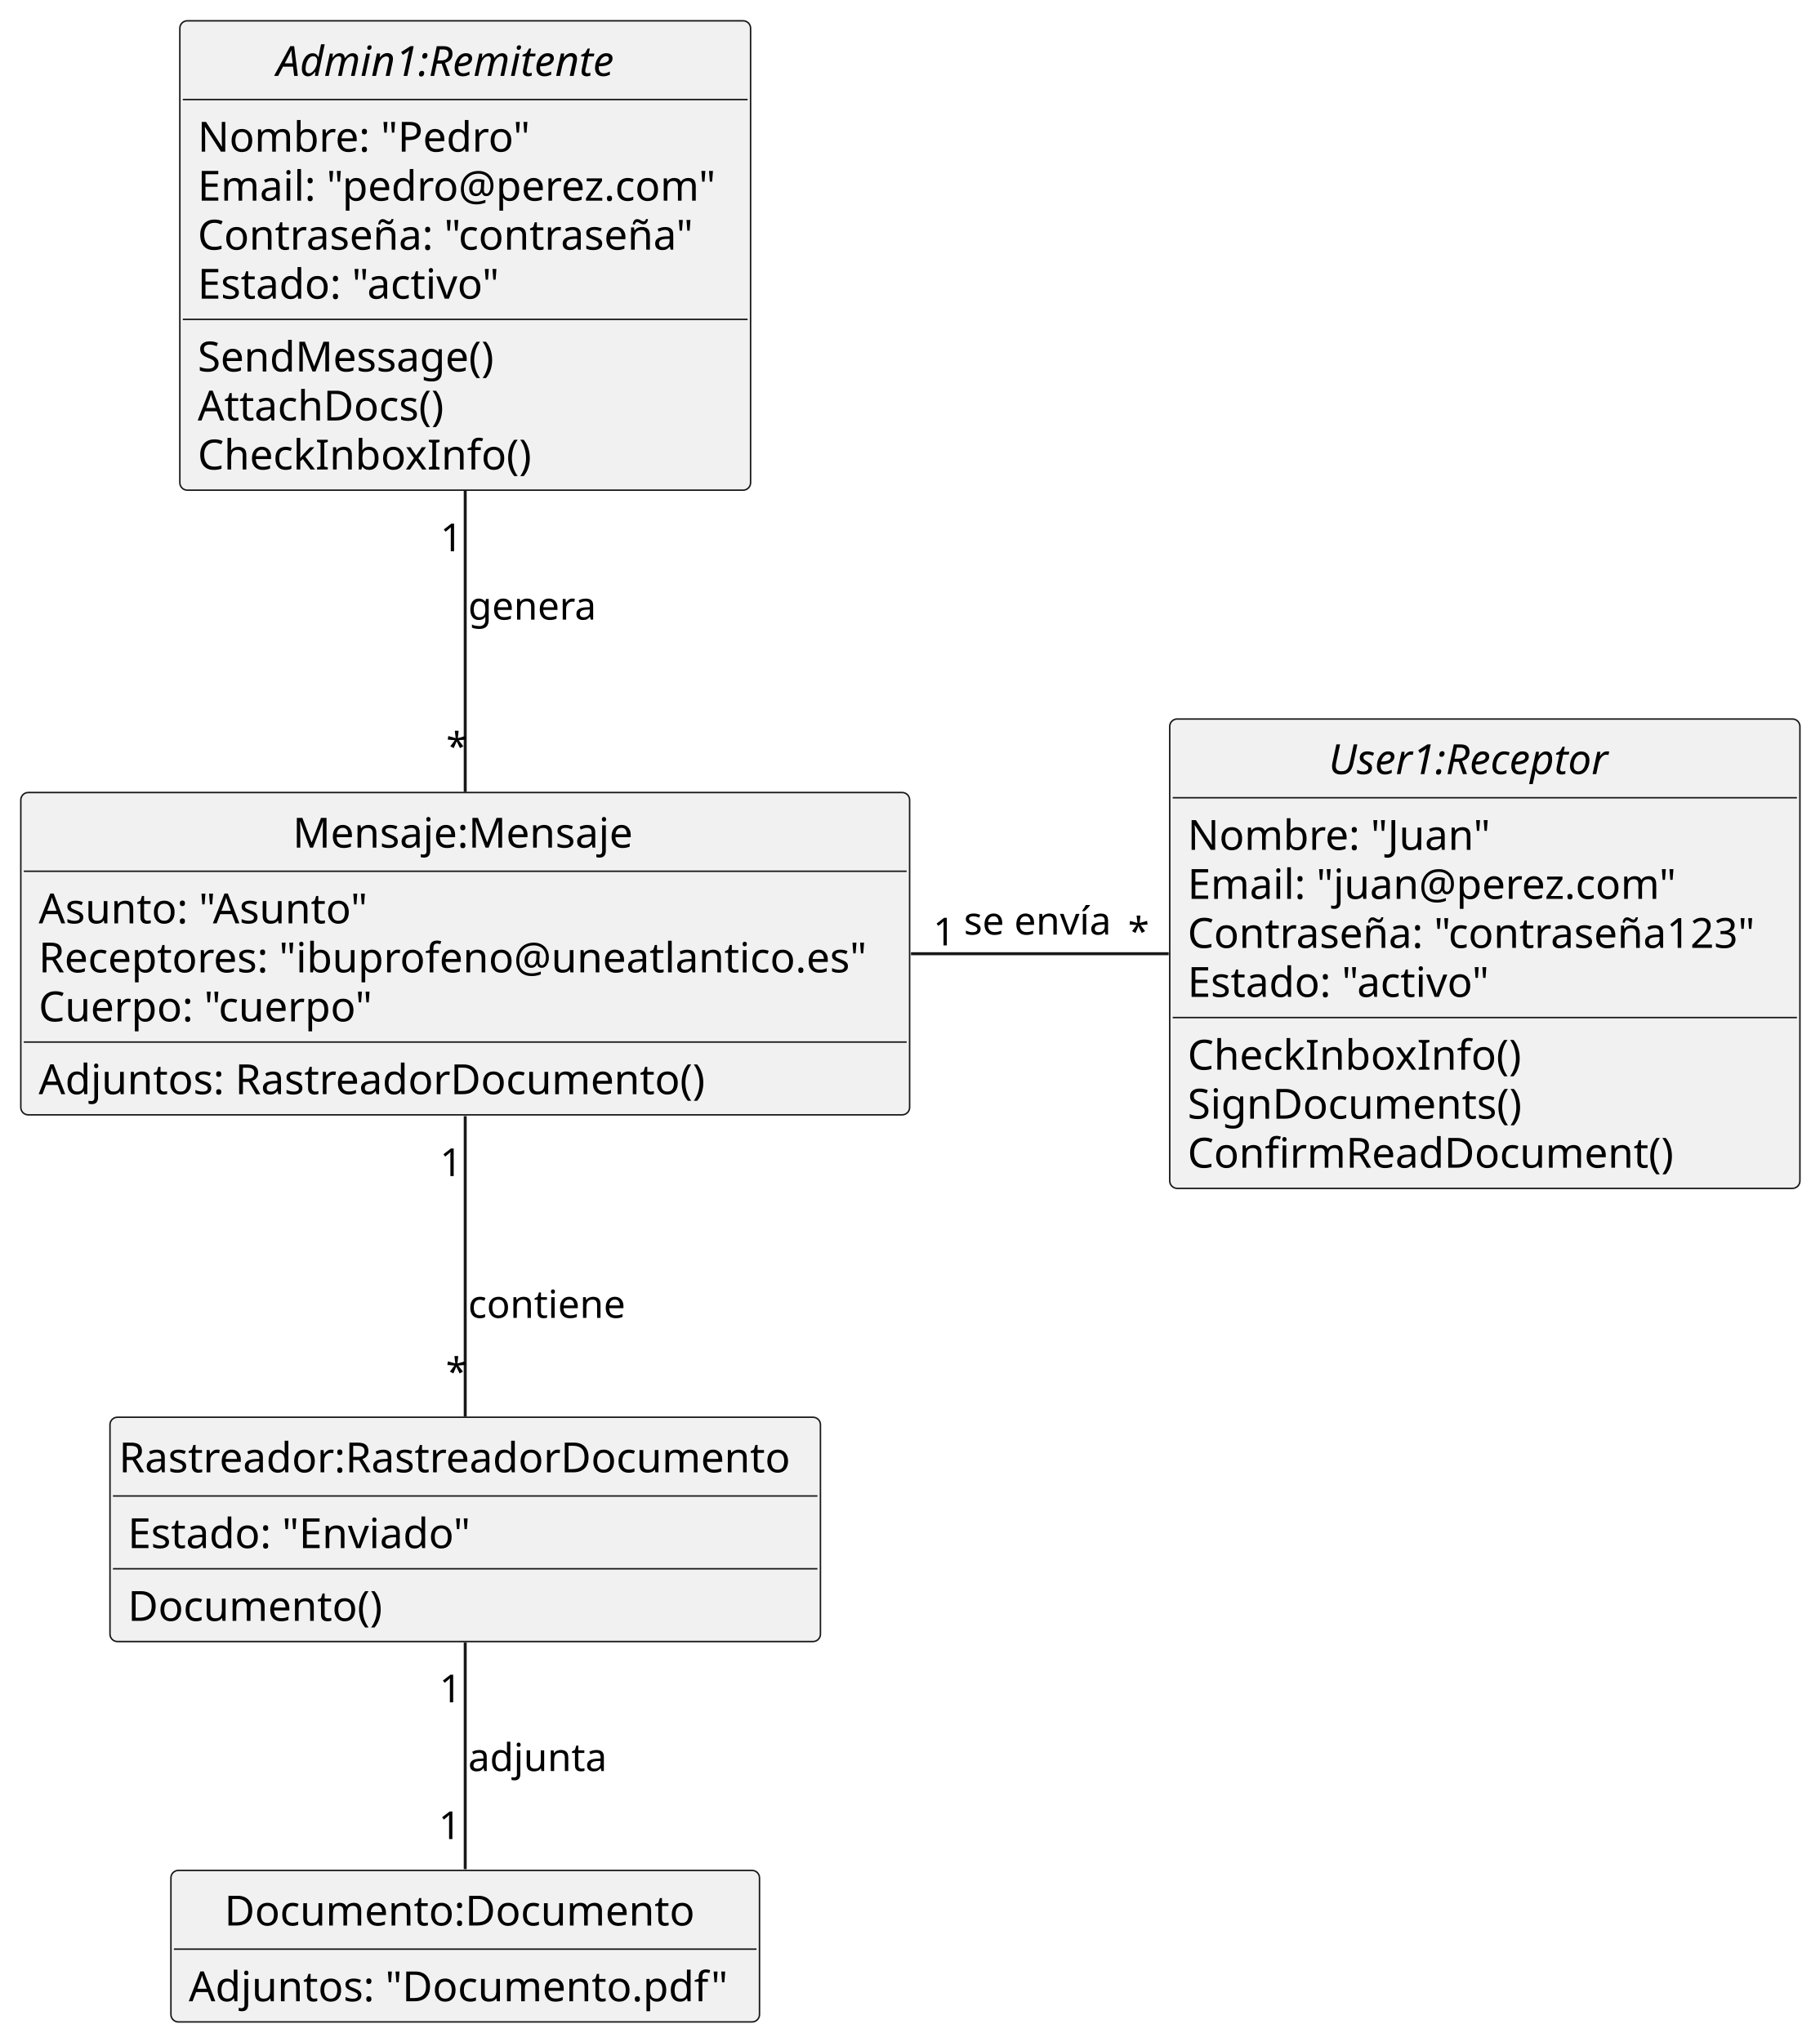
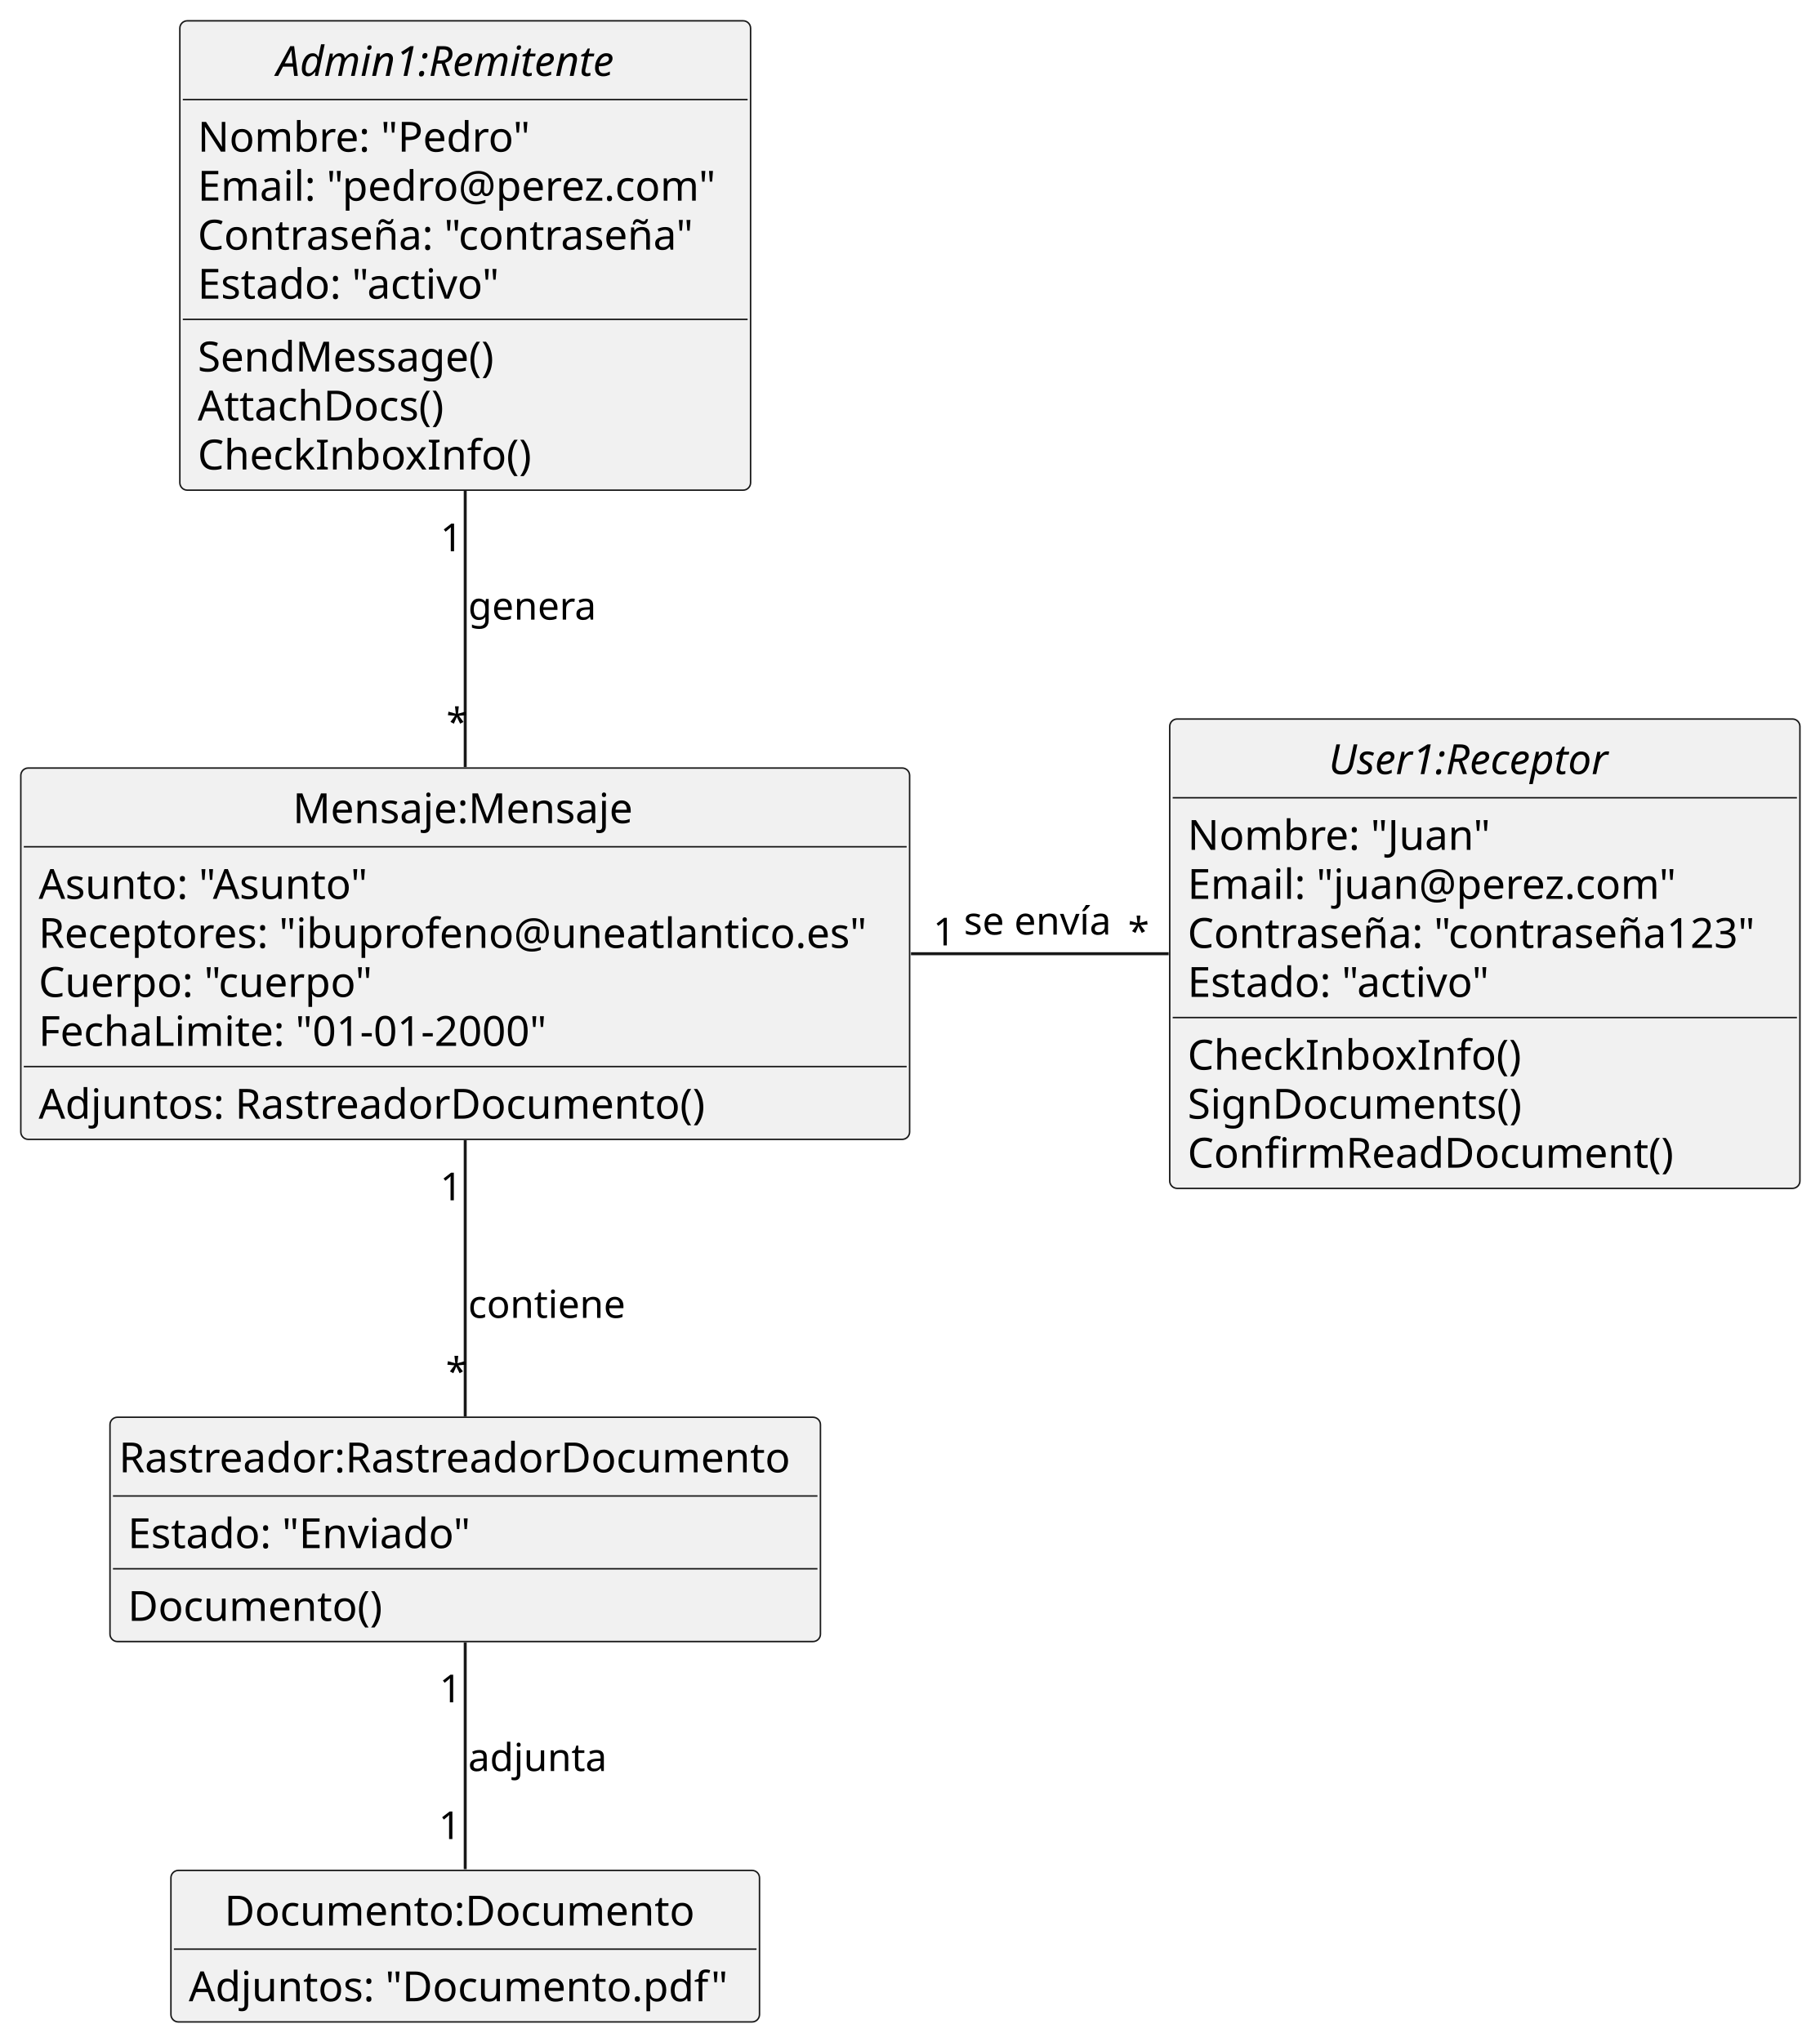
<svg xmlns="http://www.w3.org/2000/svg" contentStyleType="text/css" height="687px" preserveAspectRatio="none" style="width:612px;height:687px;background:#FFFFFF;" version="1.1" viewBox="0 0 612 687" width="612px" zoomAndPan="magnify">
  <defs />
  <g>
    <g id="elem_Admin1:Remitente">
      <rect codeLine="3" fill="#F1F1F1" height="157.906" id="Admin1:Remitente" rx="2.5" ry="2.5" style="stroke:#181818;stroke-width:0.5;" width="192" x="60.5" y="7" />
      <text fill="#000000" font-family="sans-serif" font-size="14" font-style="italic" lengthAdjust="spacing" textLength="127" x="93" y="25.535">Admin1:Remitente</text>
      <line style="stroke:#181818;stroke-width:0.5;" x1="61.5" x2="251.5" y1="33.488" y2="33.488" />
      <text fill="#000000" font-family="sans-serif" font-size="14" lengthAdjust="spacing" textLength="113" x="66.5" y="51.023">Nombre: "Pedro"</text>
      <text fill="#000000" font-family="sans-serif" font-size="14" lengthAdjust="spacing" textLength="180" x="66.5" y="67.512">Email: "pedro@perez.com"</text>
      <text fill="#000000" font-family="sans-serif" font-size="14" lengthAdjust="spacing" textLength="173" x="66.5" y="84">Contraseña: "contraseña"</text>
      <text fill="#000000" font-family="sans-serif" font-size="14" lengthAdjust="spacing" textLength="104" x="66.5" y="100.488">Estado: "activo"</text>
      <line style="stroke:#181818;stroke-width:0.5;" x1="61.5" x2="251.5" y1="107.441" y2="107.441" />
      <text fill="#000000" font-family="sans-serif" font-size="14" lengthAdjust="spacing" textLength="103" x="66.5" y="124.977">SendMessage()</text>
      <text fill="#000000" font-family="sans-serif" font-size="14" lengthAdjust="spacing" textLength="87" x="66.5" y="141.465">AttachDocs()</text>
      <text fill="#000000" font-family="sans-serif" font-size="14" lengthAdjust="spacing" textLength="119" x="66.5" y="157.953">CheckInboxInfo()</text>
    </g>
    <g id="elem_Mensaje:Mensaje">
-       <rect codeLine="13" fill="#F1F1F1" height="108.441" id="Mensaje:Mensaje" rx="2.5" ry="2.5" style="stroke:#181818;stroke-width:0.5;" width="299" x="7" y="266.63" />
-       <text fill="#000000" font-family="sans-serif" font-size="14" lengthAdjust="spacing" textLength="116" x="98.5" y="285.165">Mensaje:Mensaje</text>
-       <line style="stroke:#181818;stroke-width:0.5;" x1="8" x2="305" y1="293.118" y2="293.118" />
-       <text fill="#000000" font-family="sans-serif" font-size="14" lengthAdjust="spacing" textLength="116" x="13" y="310.653">Asunto: "Asunto"</text>
-       <text fill="#000000" font-family="sans-serif" font-size="14" lengthAdjust="spacing" textLength="287" x="13" y="327.142">Receptores: "ibuprofeno@uneatlantico.es"</text>
-       <text fill="#000000" font-family="sans-serif" font-size="14" lengthAdjust="spacing" textLength="117" x="13" y="343.63">Cuerpo: "cuerpo"</text>
-       <line style="stroke:#181818;stroke-width:0.5;" x1="8" x2="305" y1="350.583" y2="350.583" />
-       <text fill="#000000" font-family="sans-serif" font-size="14" lengthAdjust="spacing" textLength="234" x="13" y="368.118">Adjuntos: RastreadorDocumento()</text>
+       <rect codeLine="13" fill="#F1F1F1" height="124.93" id="Mensaje:Mensaje" rx="2.5" ry="2.5" style="stroke:#181818;stroke-width:0.5;" width="299" x="7" y="258.39" />
+       <text fill="#000000" font-family="sans-serif" font-size="14" lengthAdjust="spacing" textLength="116" x="98.5" y="276.925">Mensaje:Mensaje</text>
+       <line style="stroke:#181818;stroke-width:0.5;" x1="8" x2="305" y1="284.878" y2="284.878" />
+       <text fill="#000000" font-family="sans-serif" font-size="14" lengthAdjust="spacing" textLength="116" x="13" y="302.413">Asunto: "Asunto"</text>
+       <text fill="#000000" font-family="sans-serif" font-size="14" lengthAdjust="spacing" textLength="287" x="13" y="318.902">Receptores: "ibuprofeno@uneatlantico.es"</text>
+       <text fill="#000000" font-family="sans-serif" font-size="14" lengthAdjust="spacing" textLength="117" x="13" y="335.39">Cuerpo: "cuerpo"</text>
+       <text fill="#000000" font-family="sans-serif" font-size="14" lengthAdjust="spacing" textLength="187" x="13" y="351.878">FechaLimite: "01-01-2000"</text>
+       <line style="stroke:#181818;stroke-width:0.5;" x1="8" x2="305" y1="358.831" y2="358.831" />
+       <text fill="#000000" font-family="sans-serif" font-size="14" lengthAdjust="spacing" textLength="234" x="13" y="376.367">Adjuntos: RastreadorDocumento()</text>
    </g>
    <g id="elem_Rastreador:RastreadorDocumento">
-       <rect codeLine="20" fill="#F1F1F1" height="75.465" id="Rastreador:RastreadorDocumento" rx="2.5" ry="2.5" style="stroke:#181818;stroke-width:0.5;" width="239" x="37" y="476.81" />
+       <rect codeLine="21" fill="#F1F1F1" height="75.465" id="Rastreador:RastreadorDocumento" rx="2.5" ry="2.5" style="stroke:#181818;stroke-width:0.5;" width="239" x="37" y="476.81" />
      <text fill="#000000" font-family="sans-serif" font-size="14" lengthAdjust="spacing" textLength="233" x="40" y="495.345">Rastreador:RastreadorDocumento</text>
      <line style="stroke:#181818;stroke-width:0.5;" x1="38" x2="275" y1="503.298" y2="503.298" />
      <text fill="#000000" font-family="sans-serif" font-size="14" lengthAdjust="spacing" textLength="118" x="43" y="520.833">Estado: "Enviado"</text>
      <line style="stroke:#181818;stroke-width:0.5;" x1="38" x2="275" y1="527.787" y2="527.787" />
      <text fill="#000000" font-family="sans-serif" font-size="14" lengthAdjust="spacing" textLength="89" x="43" y="545.322">Documento()</text>
    </g>
    <g id="elem_Documento:Documento">
-       <rect codeLine="25" fill="#F1F1F1" height="50.977" id="Documento:Documento" rx="2.5" ry="2.5" style="stroke:#181818;stroke-width:0.5;" width="198" x="57.5" y="629.27" />
+       <rect codeLine="26" fill="#F1F1F1" height="50.977" id="Documento:Documento" rx="2.5" ry="2.5" style="stroke:#181818;stroke-width:0.5;" width="198" x="57.5" y="629.27" />
      <text fill="#000000" font-family="sans-serif" font-size="14" lengthAdjust="spacing" textLength="162" x="75.5" y="647.805">Documento:Documento</text>
      <line style="stroke:#181818;stroke-width:0.5;" x1="58.5" x2="254.5" y1="655.758" y2="655.758" />
      <text fill="#000000" font-family="sans-serif" font-size="14" lengthAdjust="spacing" textLength="186" x="63.5" y="673.293">Adjuntos: "Documento.pdf"</text>
    </g>
    <g id="elem_User1:Receptor">
-       <rect codeLine="29" fill="#F1F1F1" height="157.906" id="User1:Receptor" rx="2.5" ry="2.5" style="stroke:#181818;stroke-width:0.5;" width="212" x="393.5" y="241.9" />
+       <rect codeLine="30" fill="#F1F1F1" height="157.906" id="User1:Receptor" rx="2.5" ry="2.5" style="stroke:#181818;stroke-width:0.5;" width="212" x="393.5" y="241.9" />
      <text fill="#000000" font-family="sans-serif" font-size="14" font-style="italic" lengthAdjust="spacing" textLength="105" x="447" y="260.435">User1:Receptor</text>
      <line style="stroke:#181818;stroke-width:0.5;" x1="394.5" x2="604.5" y1="268.388" y2="268.388" />
      <text fill="#000000" font-family="sans-serif" font-size="14" lengthAdjust="spacing" textLength="103" x="399.5" y="285.923">Nombre: "Juan"</text>
      <text fill="#000000" font-family="sans-serif" font-size="14" lengthAdjust="spacing" textLength="169" x="399.5" y="302.412">Email: "juan@perez.com"</text>
      <text fill="#000000" font-family="sans-serif" font-size="14" lengthAdjust="spacing" textLength="200" x="399.5" y="318.9">Contraseña: "contraseña123"</text>
      <text fill="#000000" font-family="sans-serif" font-size="14" lengthAdjust="spacing" textLength="104" x="399.5" y="335.388">Estado: "activo"</text>
      <line style="stroke:#181818;stroke-width:0.5;" x1="394.5" x2="604.5" y1="342.341" y2="342.341" />
      <text fill="#000000" font-family="sans-serif" font-size="14" lengthAdjust="spacing" textLength="119" x="399.5" y="359.877">CheckInboxInfo()</text>
      <text fill="#000000" font-family="sans-serif" font-size="14" lengthAdjust="spacing" textLength="117" x="399.5" y="376.365">SignDocuments()</text>
      <text fill="#000000" font-family="sans-serif" font-size="14" lengthAdjust="spacing" textLength="170" x="399.5" y="392.853">ConfirmReadDocument()</text>
    </g>
    <g id="link_Admin1:Remitente_Mensaje:Mensaje">
-       <path codeLine="39" d="M156.5,165.15 C156.5,198.45 156.5,236.45 156.5,266.45 " fill="none" id="Admin1:Remitente-Mensaje:Mensaje" style="stroke:#181818;stroke-width:1.0;" />
+       <path codeLine="40" d="M156.5,165.15 C156.5,195.41 156.5,229.55 156.5,258.05 " fill="none" id="Admin1:Remitente-Mensaje:Mensaje" style="stroke:#181818;stroke-width:1.0;" />
      <text fill="#000000" font-family="sans-serif" font-size="13" lengthAdjust="spacing" textLength="42" x="157.5" y="208.468">genera</text>
      <text fill="#000000" font-family="sans-serif" font-size="13" lengthAdjust="spacing" textLength="8" x="148.144" y="185.454">1</text>
-       <text fill="#000000" font-family="sans-serif" font-size="13" lengthAdjust="spacing" textLength="6" x="150.097" y="255.721">*</text>
+       <text fill="#000000" font-family="sans-serif" font-size="13" lengthAdjust="spacing" textLength="6" x="150.153" y="247.507">*</text>
    </g>
    <g id="link_Mensaje:Mensaje_Rastreador:RastreadorDocumento">
-       <path codeLine="41" d="M156.5,375.51 C156.5,407.74 156.5,447.92 156.5,476.6 " fill="none" id="Mensaje:Mensaje-Rastreador:RastreadorDocumento" style="stroke:#181818;stroke-width:1.0;" />
+       <path codeLine="42" d="M156.5,383.56 C156.5,414.21 156.5,450.21 156.5,476.54 " fill="none" id="Mensaje:Mensaje-Rastreador:RastreadorDocumento" style="stroke:#181818;stroke-width:1.0;" />
      <text fill="#000000" font-family="sans-serif" font-size="13" lengthAdjust="spacing" textLength="54" x="157.5" y="443.378">contiene</text>
-       <text fill="#000000" font-family="sans-serif" font-size="13" lengthAdjust="spacing" textLength="8" x="148.012" y="395.673">1</text>
-       <text fill="#000000" font-family="sans-serif" font-size="13" lengthAdjust="spacing" textLength="6" x="149.966" y="466.102">*</text>
+       <text fill="#000000" font-family="sans-serif" font-size="13" lengthAdjust="spacing" textLength="8" x="148.062" y="403.824">1</text>
+       <text fill="#000000" font-family="sans-serif" font-size="13" lengthAdjust="spacing" textLength="6" x="149.966" y="466.031">*</text>
    </g>
    <g id="link_Mensaje:Mensaje_User1:Receptor">
-       <path codeLine="43" d="M306.45,320.86 C335.65,320.86 365.7,320.86 393.14,320.86 " fill="none" id="Mensaje:Mensaje-User1:Receptor" style="stroke:#181818;stroke-width:1.0;" />
+       <path codeLine="44" d="M306.45,320.86 C335.65,320.86 365.7,320.86 393.14,320.86 " fill="none" id="Mensaje:Mensaje-User1:Receptor" style="stroke:#181818;stroke-width:1.0;" />
      <text fill="#000000" font-family="sans-serif" font-size="13" lengthAdjust="spacing" textLength="51" x="324.25" y="314.428">se envía</text>
      <text fill="#000000" font-family="sans-serif" font-size="13" lengthAdjust="spacing" textLength="8" x="313.907" y="318.073">1</text>
      <text fill="#000000" font-family="sans-serif" font-size="13" lengthAdjust="spacing" textLength="6" x="379.451" y="317.912">*</text>
    </g>
    <g id="link_Rastreador:RastreadorDocumento_Documento:Documento">
-       <path codeLine="45" d="M156.5,552.58 C156.5,576.73 156.5,607.59 156.5,628.85 " fill="none" id="Rastreador:RastreadorDocumento-Documento:Documento" style="stroke:#181818;stroke-width:1.0;" />
+       <path codeLine="46" d="M156.5,552.58 C156.5,576.73 156.5,607.59 156.5,628.85 " fill="none" id="Rastreador:RastreadorDocumento-Documento:Documento" style="stroke:#181818;stroke-width:1.0;" />
      <text fill="#000000" font-family="sans-serif" font-size="13" lengthAdjust="spacing" textLength="47" x="157.5" y="595.838">adjunta</text>
      <text fill="#000000" font-family="sans-serif" font-size="13" lengthAdjust="spacing" textLength="8" x="147.838" y="572.716">1</text>
      <text fill="#000000" font-family="sans-serif" font-size="13" lengthAdjust="spacing" textLength="8" x="147.575" y="618.729">1</text>
    </g>
  </g>
</svg>
